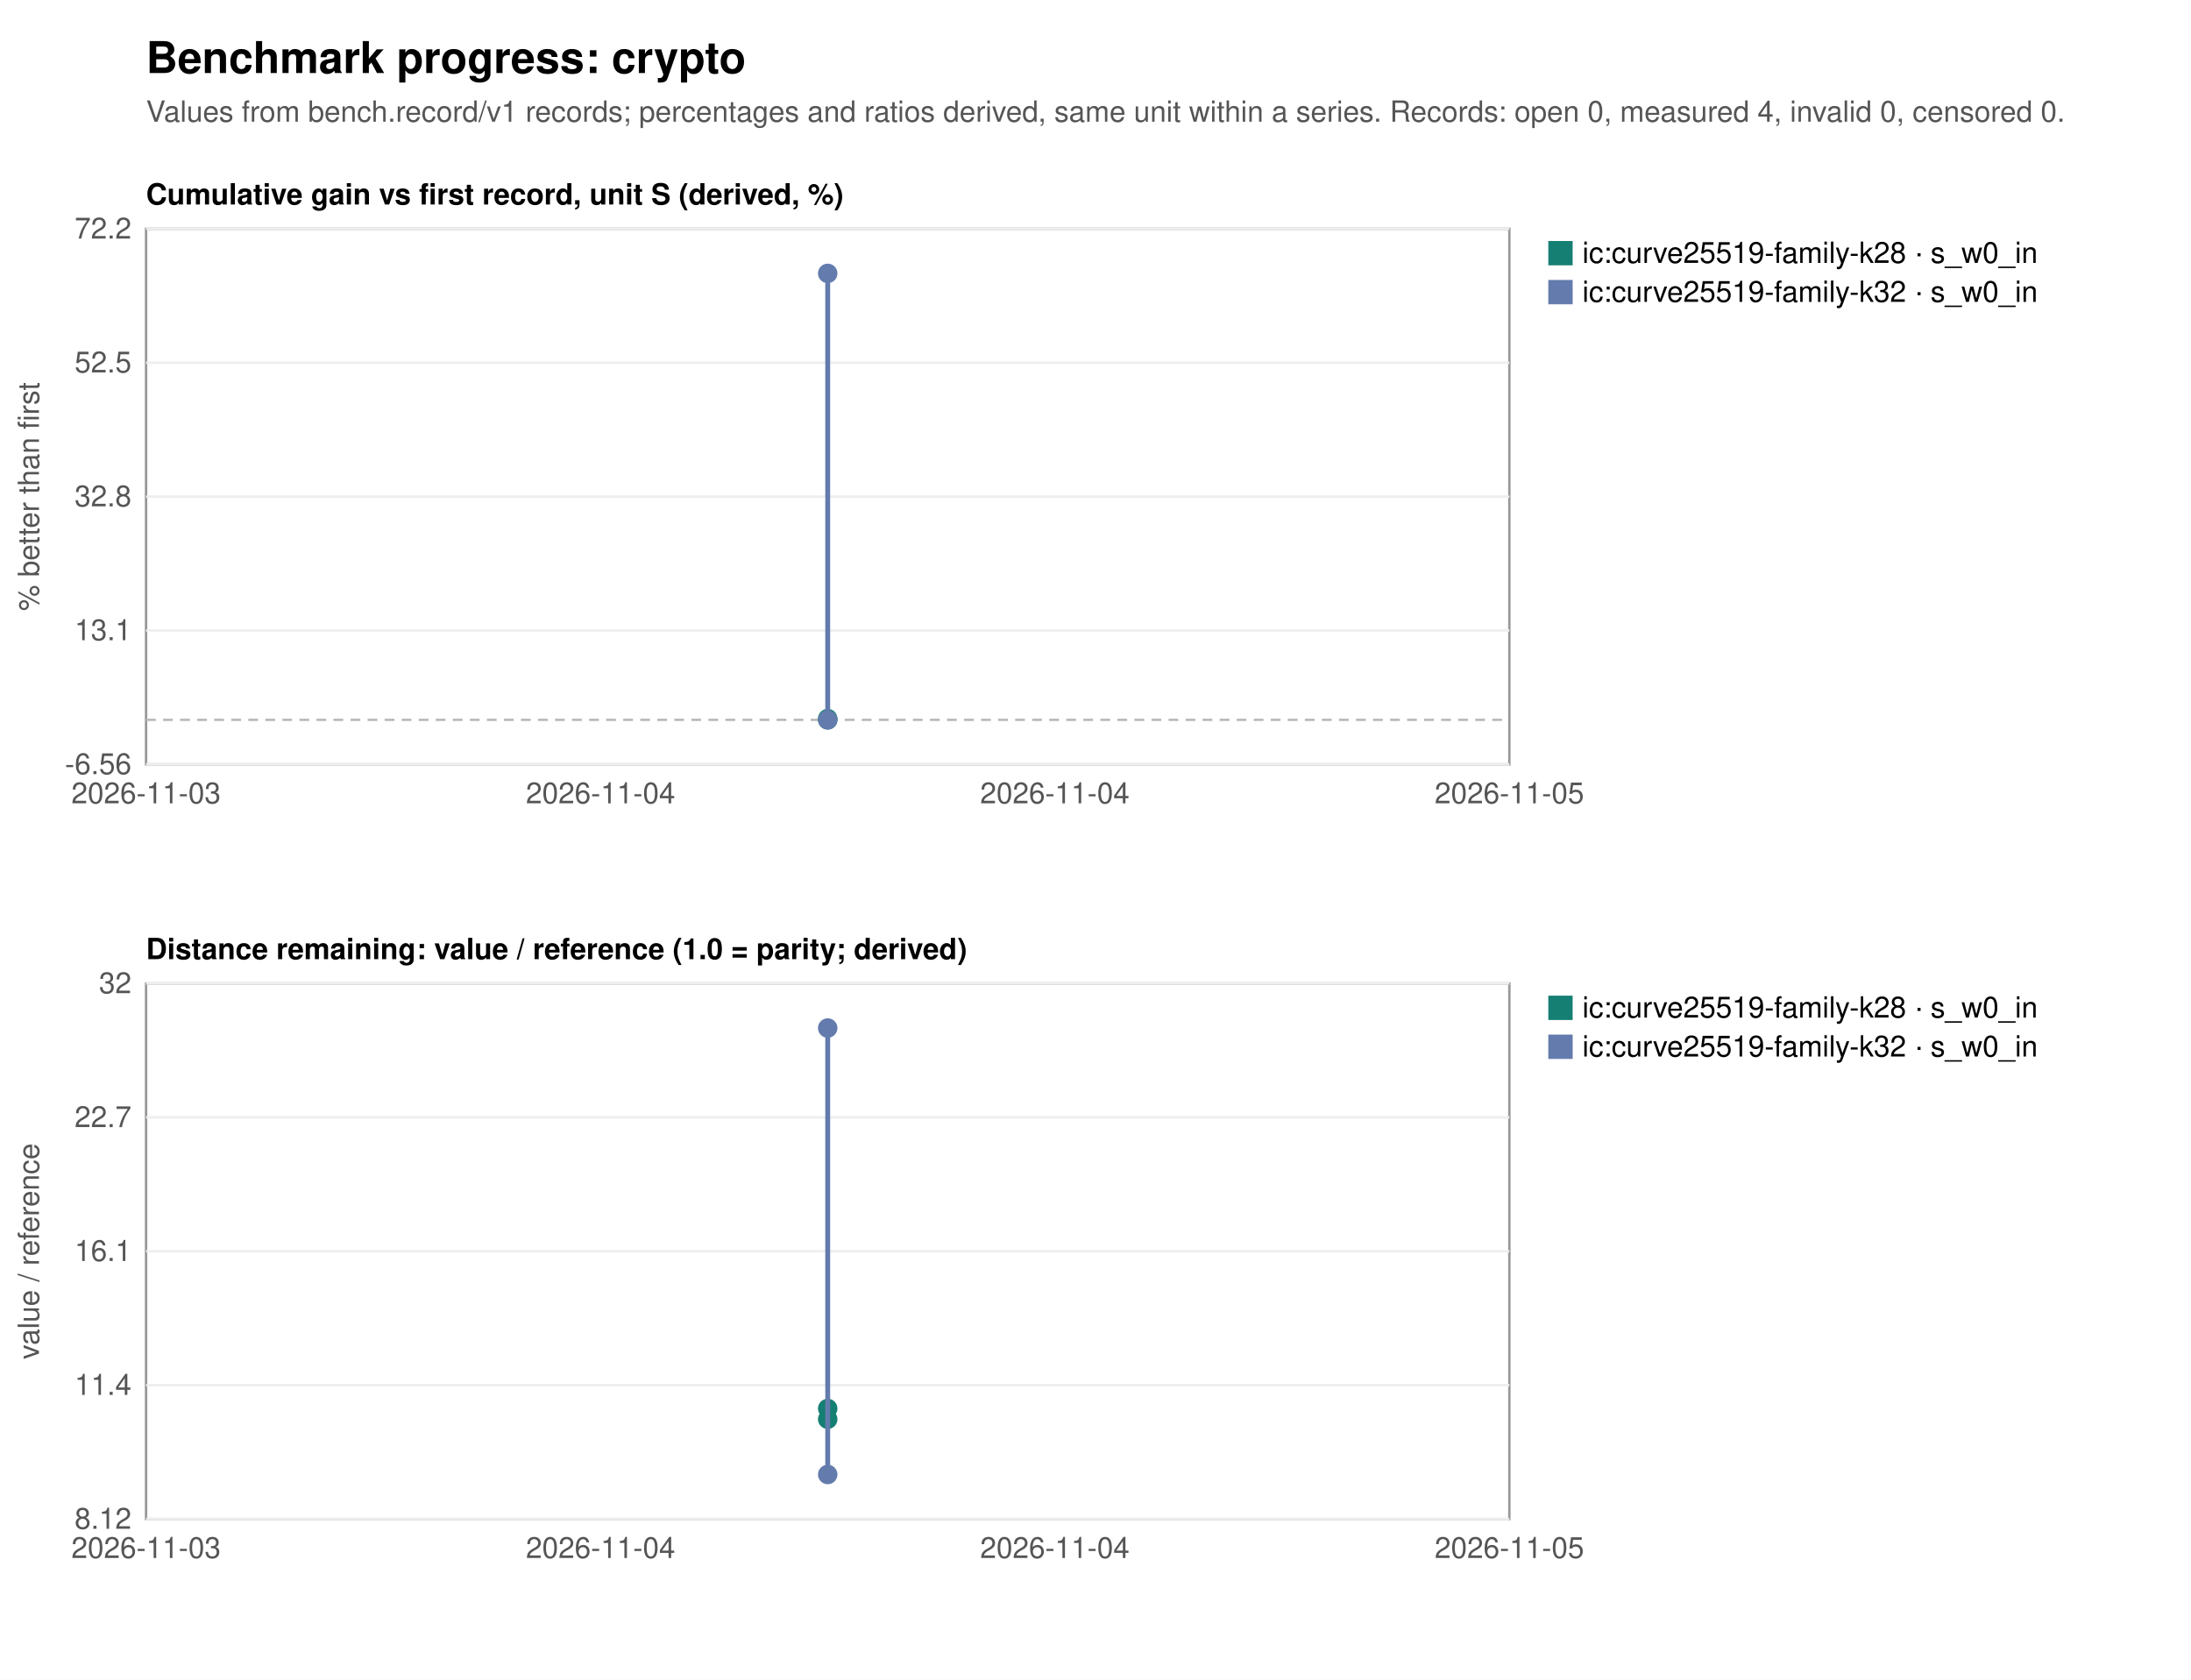
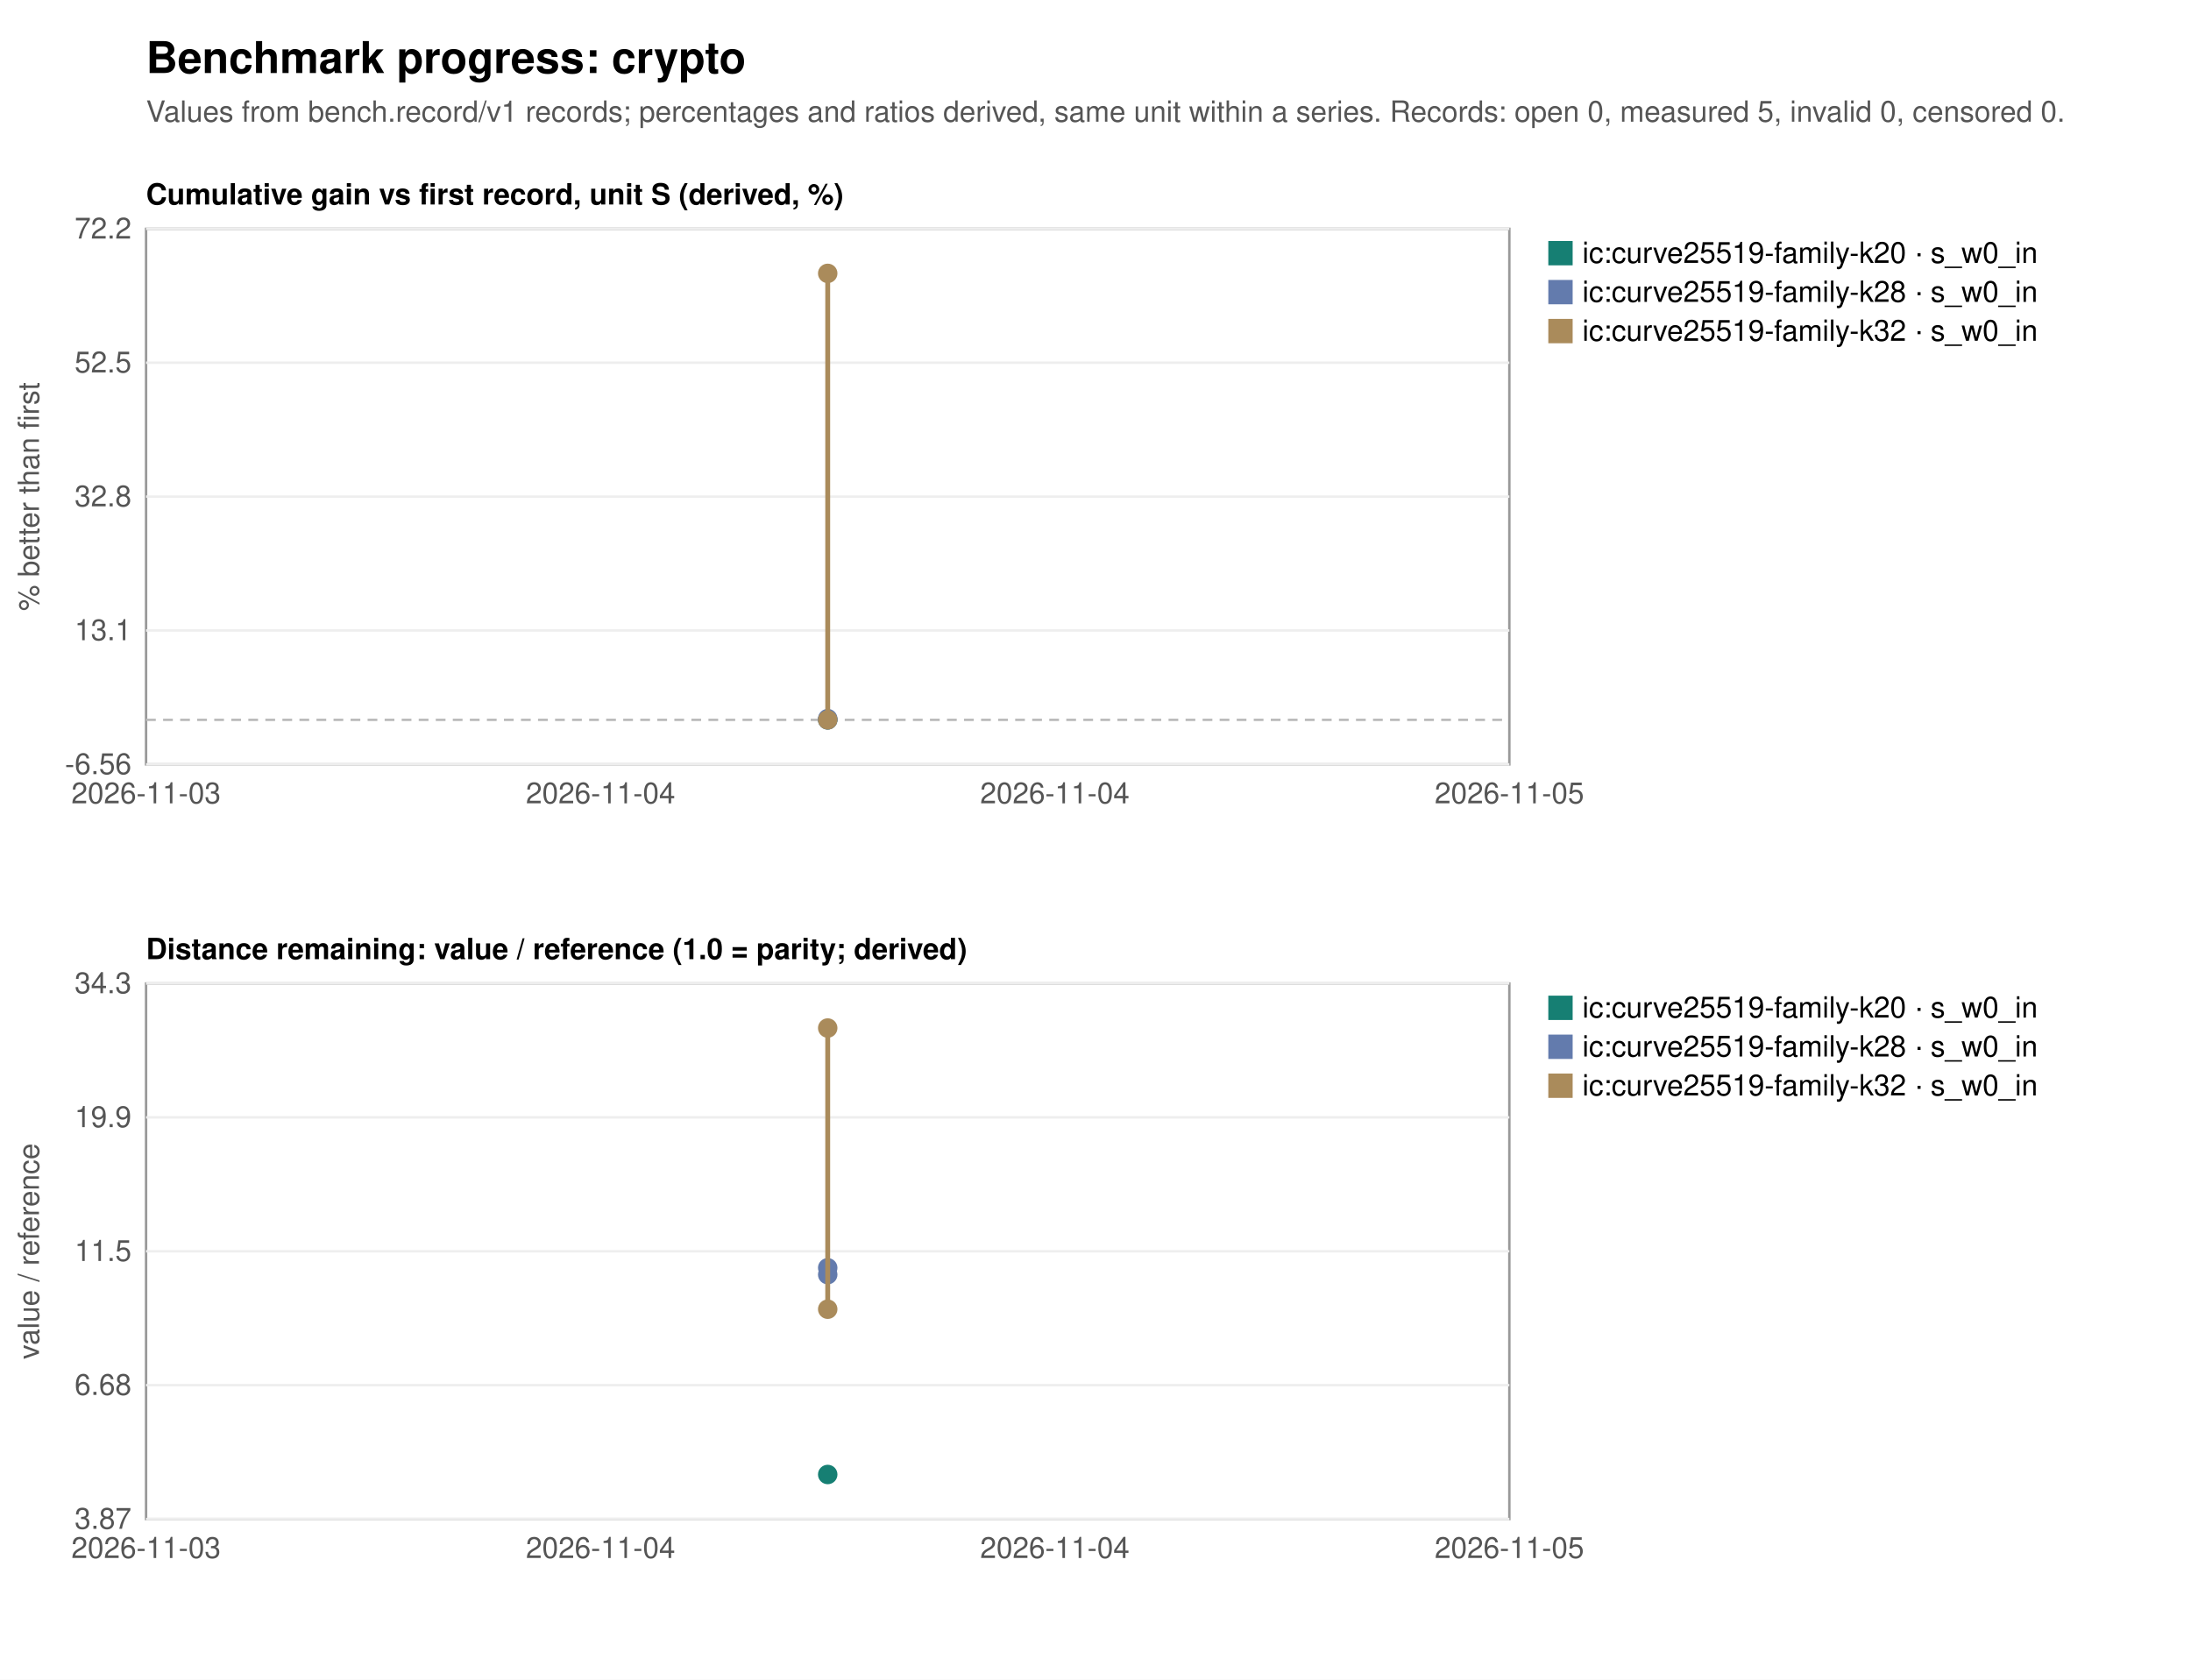
<svg xmlns="http://www.w3.org/2000/svg" width="900" height="690" viewBox="0 0 900 690" font-family="Helvetica, Arial, sans-serif" font-size="12">
  <rect width="900" height="690" fill="white" />
  <text x="60" y="30" font-size="18" font-weight="bold">Benchmark progress: crypto</text>
-   <text x="60" y="50" fill="#555">Values from bench.record/v1 records; percentages and ratios derived, same unit within a series. Records: open 0, measured 4, invalid 0, censored 0.</text>
+   <text x="60" y="50" fill="#555">Values from bench.record/v1 records; percentages and ratios derived, same unit within a series. Records: open 0, measured 5, invalid 0, censored 0.</text>
  <text x="60" y="84" font-weight="bold">Cumulative gain vs first record, unit S (derived, %)</text>
  <rect x="60" y="94" width="560" height="220" fill="none" stroke="#999" />
  <line x1="60" y1="314.0" x2="620" y2="314.0" stroke="#eee" />
  <text x="54" y="318.0" text-anchor="end" fill="#555">-6.56</text>
  <line x1="60" y1="259.0" x2="620" y2="259.0" stroke="#eee" />
  <text x="54" y="263.0" text-anchor="end" fill="#555">13.1</text>
  <line x1="60" y1="204.0" x2="620" y2="204.0" stroke="#eee" />
  <text x="54" y="208.0" text-anchor="end" fill="#555">32.8</text>
  <line x1="60" y1="149.0" x2="620" y2="149.0" stroke="#eee" />
  <text x="54" y="153.0" text-anchor="end" fill="#555">52.5</text>
  <line x1="60" y1="94.0" x2="620" y2="94.0" stroke="#eee" />
  <text x="54" y="98.0" text-anchor="end" fill="#555">72.2</text>
  <text x="60.0" y="330" text-anchor="middle" fill="#555">2026-11-03</text>
  <text x="246.7" y="330" text-anchor="middle" fill="#555">2026-11-04</text>
  <text x="433.3" y="330" text-anchor="middle" fill="#555">2026-11-04</text>
  <text x="620.0" y="330" text-anchor="middle" fill="#555">2026-11-05</text>
  <line x1="60" y1="295.7" x2="620" y2="295.7" stroke="#bbb" stroke-dasharray="4 3" />
  <text transform="translate(16,204.0) rotate(-90)" text-anchor="middle" fill="#555">% better than first</text>
-   <polyline fill="none" stroke="#167f73" stroke-width="2" points="340.0,295.7 340.0,295.2" />
  <circle cx="340.0" cy="295.7" r="4" fill="#167f73" />
-   <circle cx="340.0" cy="295.2" r="4" fill="#167f73" />
  <rect x="636" y="99" width="10" height="10" fill="#167f73" />
-   <text x="650" y="108">ic:curve25519-family-k28 · s_w0_in</text>
-   <polyline fill="none" stroke="#637bad" stroke-width="2" points="340.0,295.7 340.0,112.3" />
+   <text x="650" y="108">ic:curve25519-family-k20 · s_w0_in</text>
+   <polyline fill="none" stroke="#637bad" stroke-width="2" points="340.0,295.7 340.0,295.2" />
  <circle cx="340.0" cy="295.7" r="4" fill="#637bad" />
-   <circle cx="340.0" cy="112.3" r="4" fill="#637bad" />
+   <circle cx="340.0" cy="295.2" r="4" fill="#637bad" />
  <rect x="636" y="115" width="10" height="10" fill="#637bad" />
-   <text x="650" y="124">ic:curve25519-family-k32 · s_w0_in</text>
+   <text x="650" y="124">ic:curve25519-family-k28 · s_w0_in</text>
+   <polyline fill="none" stroke="#aa8b5b" stroke-width="2" points="340.0,295.7 340.0,112.3" />
+   <circle cx="340.0" cy="295.7" r="4" fill="#aa8b5b" />
+   <circle cx="340.0" cy="112.3" r="4" fill="#aa8b5b" />
+   <rect x="636" y="131" width="10" height="10" fill="#aa8b5b" />
+   <text x="650" y="140">ic:curve25519-family-k32 · s_w0_in</text>
  <text x="60" y="394" font-weight="bold">Distance remaining: value / reference (1.0 = parity; derived)</text>
  <rect x="60" y="404" width="560" height="220" fill="none" stroke="#999" />
  <line x1="60" y1="624.0" x2="620" y2="624.0" stroke="#eee" />
-   <text x="54" y="628.0" text-anchor="end" fill="#555">8.12</text>
+   <text x="54" y="628.0" text-anchor="end" fill="#555">3.87</text>
  <line x1="60" y1="569.0" x2="620" y2="569.0" stroke="#eee" />
-   <text x="54" y="573.0" text-anchor="end" fill="#555">11.4</text>
+   <text x="54" y="573.0" text-anchor="end" fill="#555">6.68</text>
  <line x1="60" y1="514.0" x2="620" y2="514.0" stroke="#eee" />
-   <text x="54" y="518.0" text-anchor="end" fill="#555">16.1</text>
+   <text x="54" y="518.0" text-anchor="end" fill="#555">11.5</text>
  <line x1="60" y1="459.0" x2="620" y2="459.0" stroke="#eee" />
-   <text x="54" y="463.0" text-anchor="end" fill="#555">22.7</text>
+   <text x="54" y="463.0" text-anchor="end" fill="#555">19.9</text>
  <line x1="60" y1="404.0" x2="620" y2="404.0" stroke="#eee" />
-   <text x="54" y="408.0" text-anchor="end" fill="#555">32</text>
+   <text x="54" y="408.0" text-anchor="end" fill="#555">34.3</text>
  <text x="60.0" y="640" text-anchor="middle" fill="#555">2026-11-03</text>
  <text x="246.7" y="640" text-anchor="middle" fill="#555">2026-11-04</text>
  <text x="433.3" y="640" text-anchor="middle" fill="#555">2026-11-04</text>
  <text x="620.0" y="640" text-anchor="middle" fill="#555">2026-11-05</text>
  <text transform="translate(16,514.0) rotate(-90)" text-anchor="middle" fill="#555">value / reference</text>
-   <polyline fill="none" stroke="#167f73" stroke-width="2" points="340.0,578.6 340.0,583.0" />
-   <circle cx="340.0" cy="578.6" r="4" fill="#167f73" />
-   <circle cx="340.0" cy="583.0" r="4" fill="#167f73" />
+   <circle cx="340.0" cy="605.7" r="4" fill="#167f73" />
  <rect x="636" y="409" width="10" height="10" fill="#167f73" />
-   <text x="650" y="418">ic:curve25519-family-k28 · s_w0_in</text>
-   <polyline fill="none" stroke="#637bad" stroke-width="2" points="340.0,422.3 340.0,605.7" />
-   <circle cx="340.0" cy="422.3" r="4" fill="#637bad" />
-   <circle cx="340.0" cy="605.7" r="4" fill="#637bad" />
+   <text x="650" y="418">ic:curve25519-family-k20 · s_w0_in</text>
+   <polyline fill="none" stroke="#637bad" stroke-width="2" points="340.0,520.8 340.0,523.6" />
+   <circle cx="340.0" cy="520.8" r="4" fill="#637bad" />
+   <circle cx="340.0" cy="523.6" r="4" fill="#637bad" />
  <rect x="636" y="425" width="10" height="10" fill="#637bad" />
-   <text x="650" y="434">ic:curve25519-family-k32 · s_w0_in</text>
+   <text x="650" y="434">ic:curve25519-family-k28 · s_w0_in</text>
+   <polyline fill="none" stroke="#aa8b5b" stroke-width="2" points="340.0,422.3 340.0,537.8" />
+   <circle cx="340.0" cy="422.3" r="4" fill="#aa8b5b" />
+   <circle cx="340.0" cy="537.8" r="4" fill="#aa8b5b" />
+   <rect x="636" y="441" width="10" height="10" fill="#aa8b5b" />
+   <text x="650" y="450">ic:curve25519-family-k32 · s_w0_in</text>
</svg>
